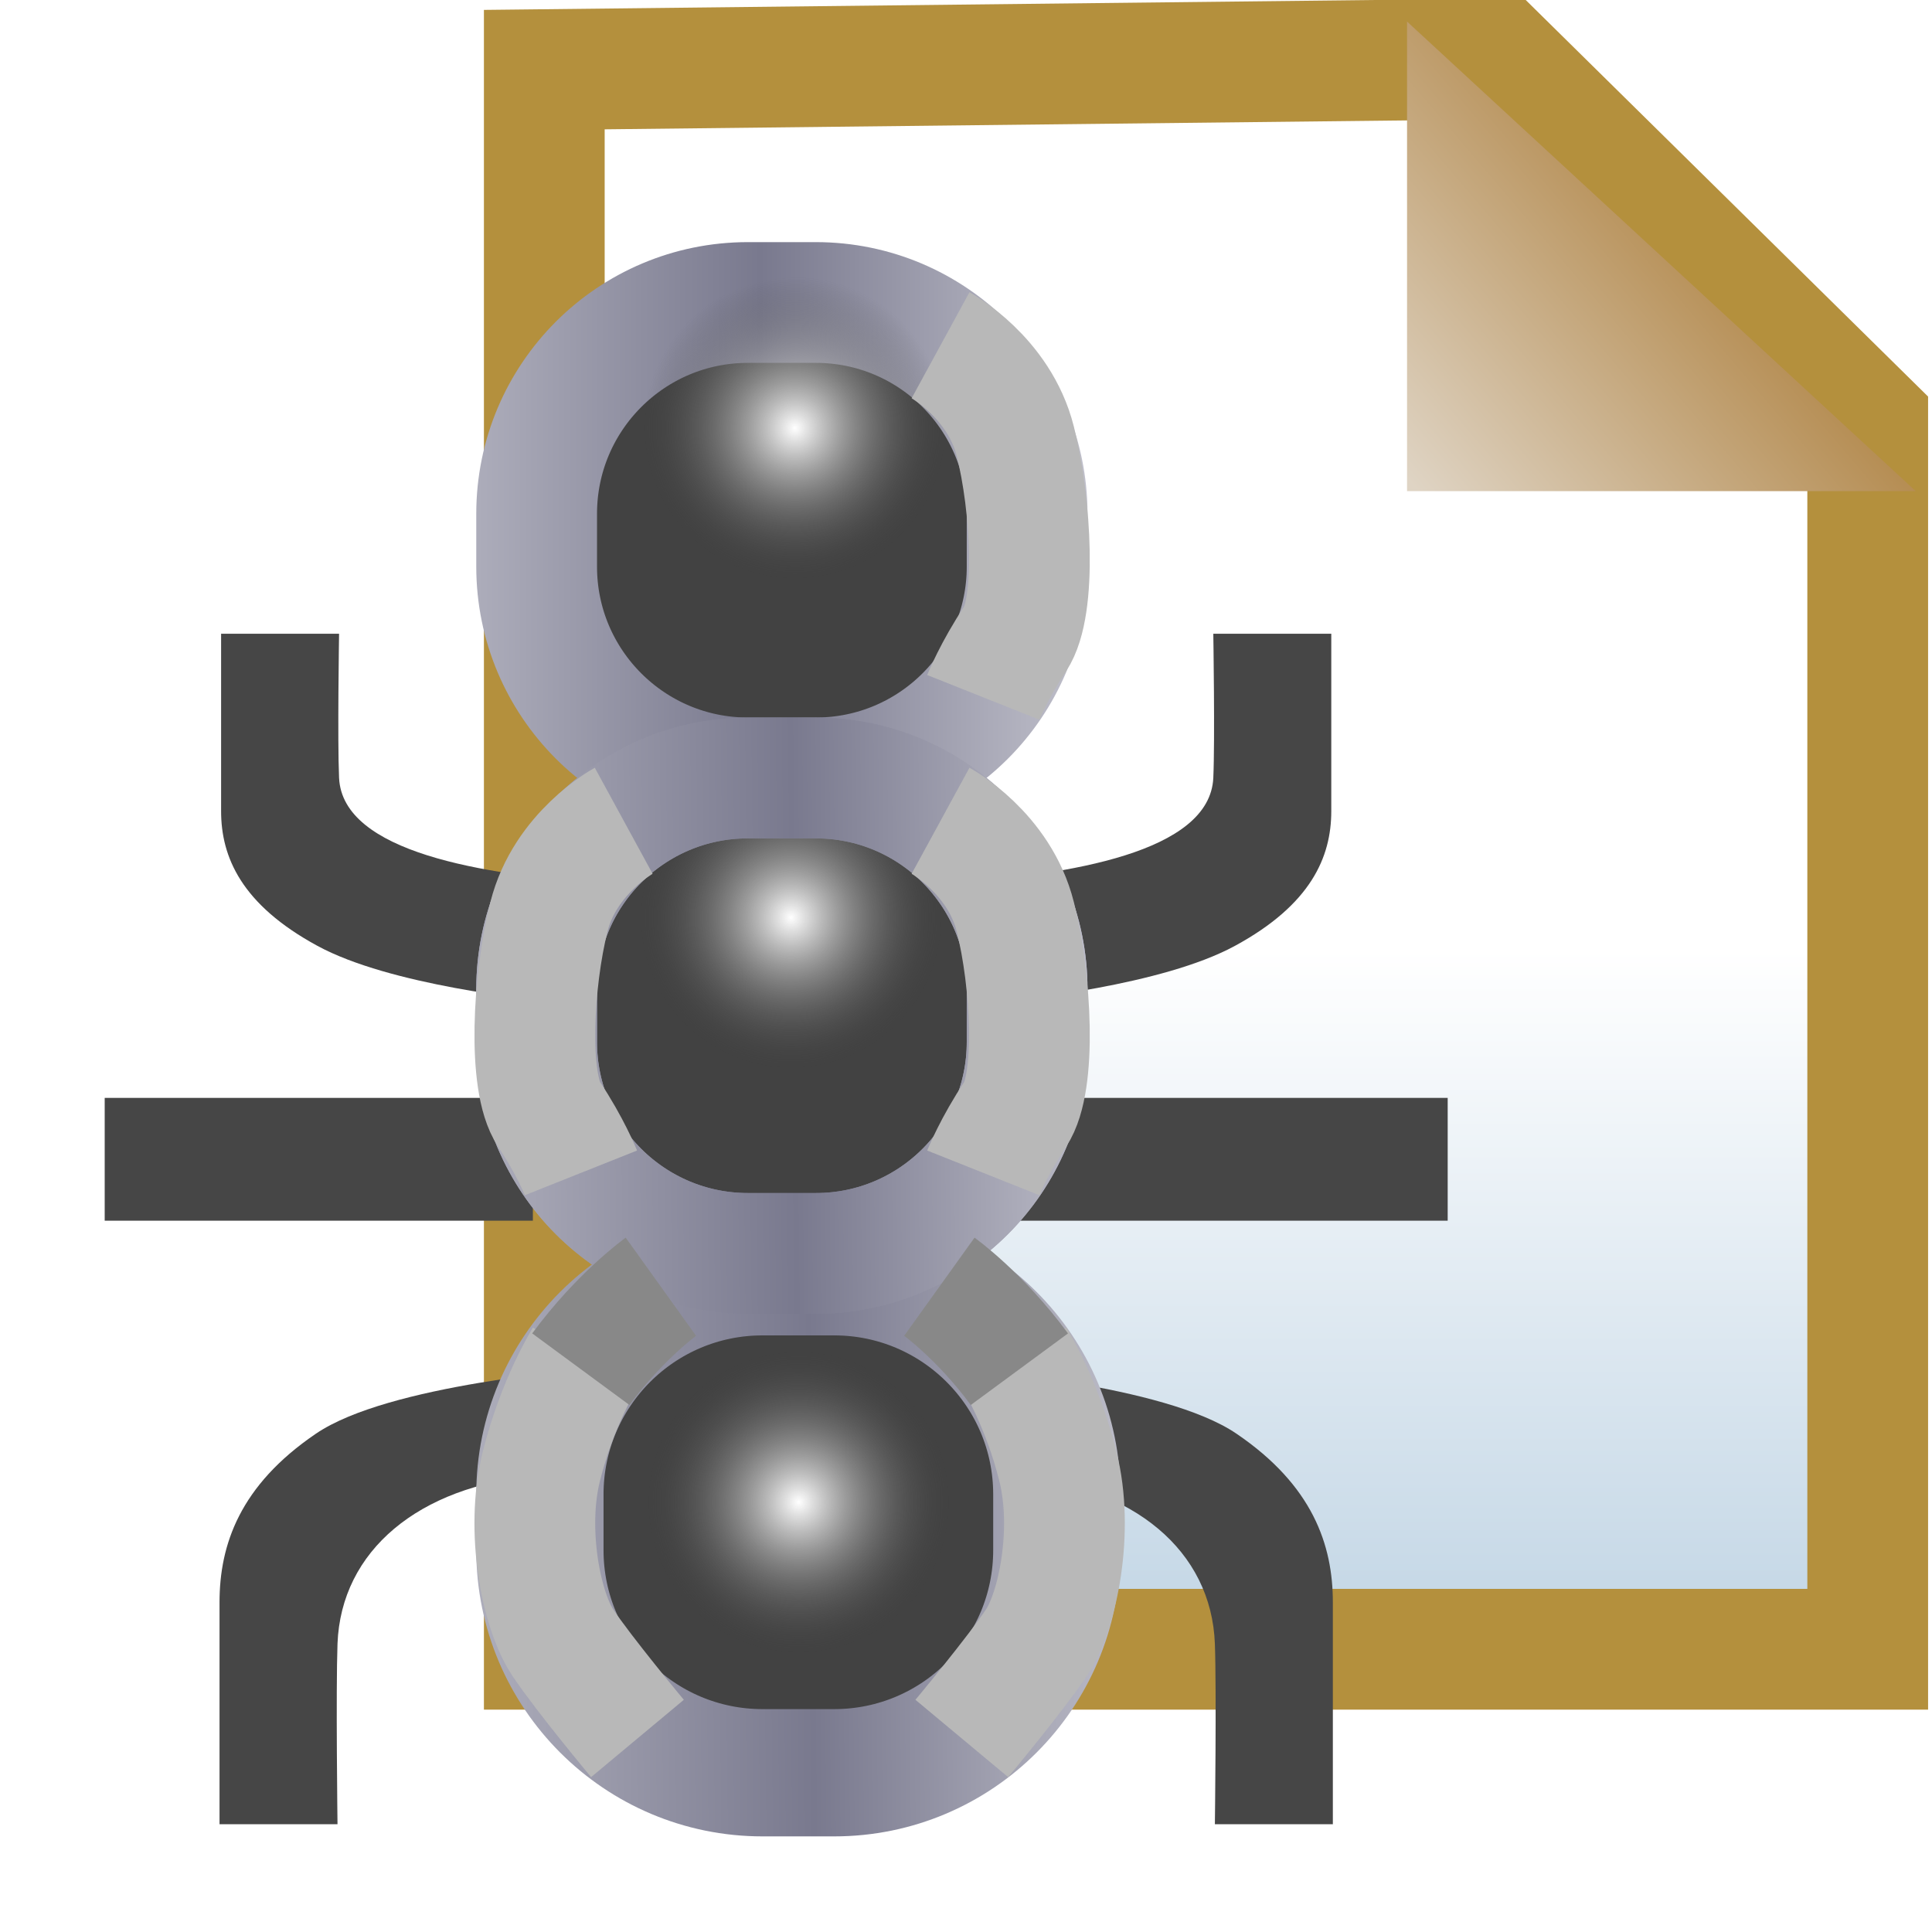
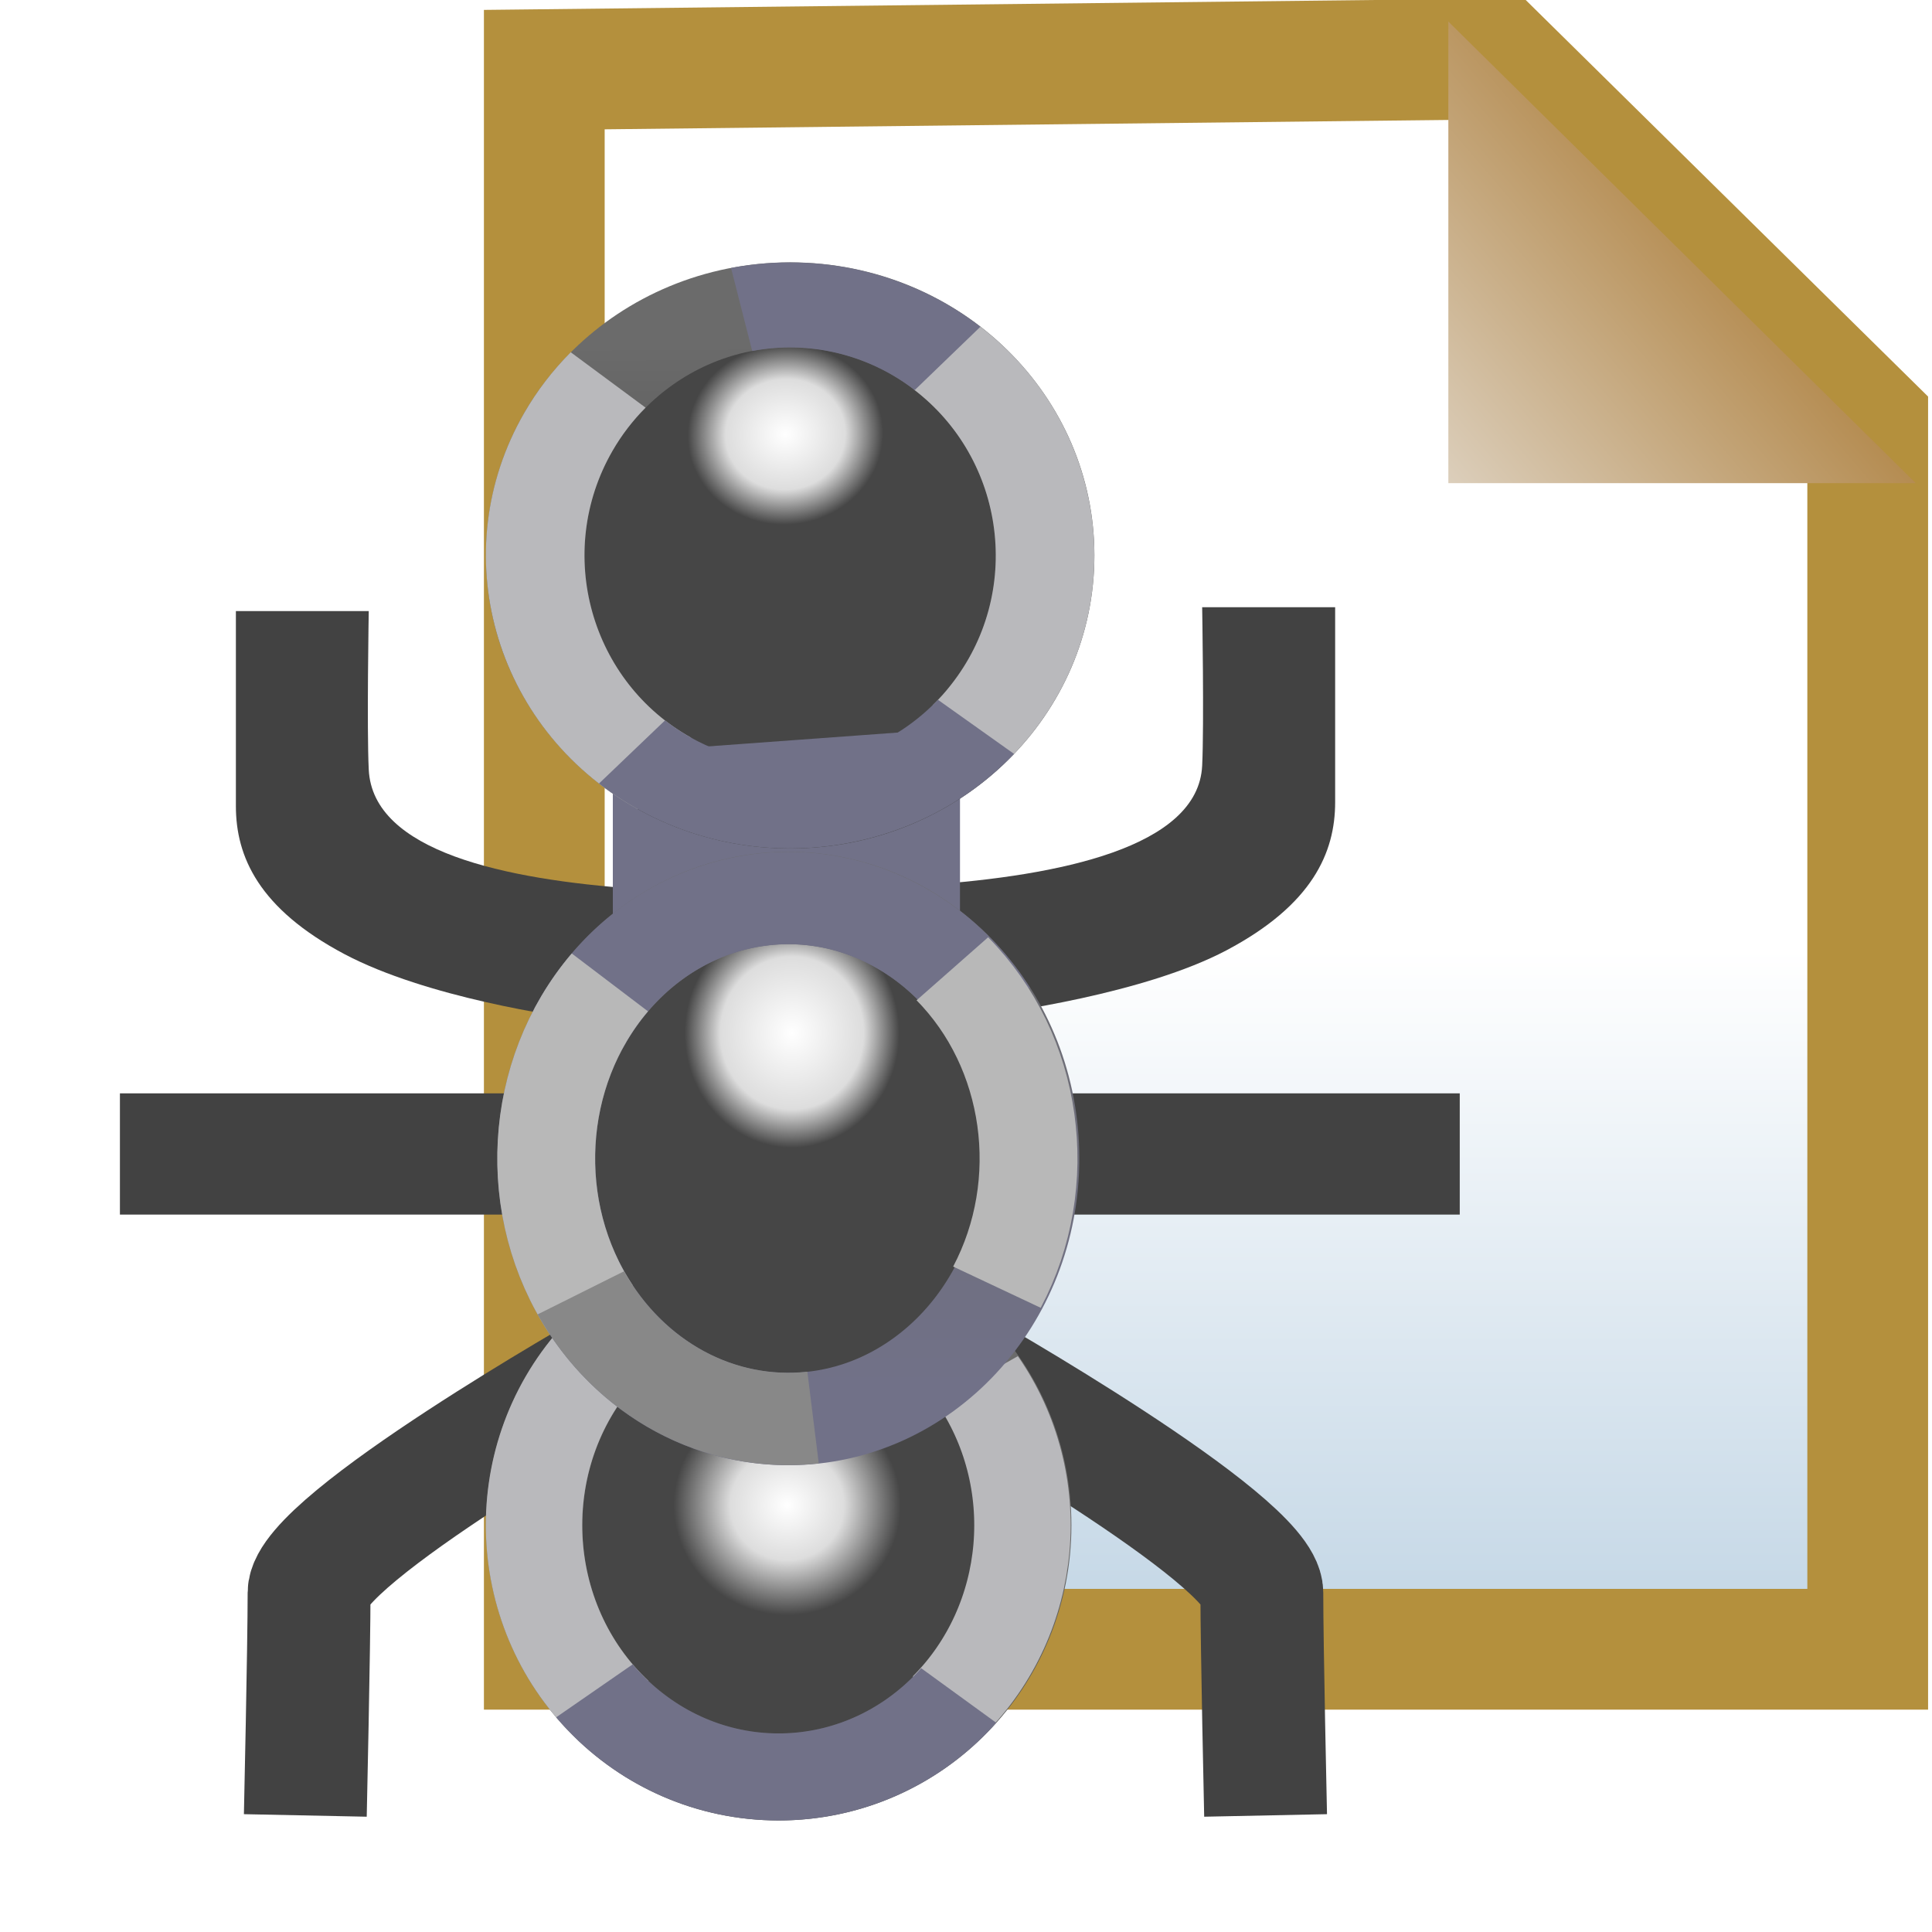
<svg xmlns="http://www.w3.org/2000/svg" xmlns:xlink="http://www.w3.org/1999/xlink" width="16" height="16" id="svg2" version="1.1">
  <defs id="defs4">
    <linearGradient id="linearGradient4128">
      <stop style="stop-color:#ffffff;stop-opacity:1;" offset="0" id="stop4130" />
      <stop style="stop-color:#424242;stop-opacity:0;" offset="1" id="stop4132" />
    </linearGradient>
    <linearGradient id="linearGradient4116">
      <stop id="stop4118" offset="0" style="stop-color:#b2b2bf;stop-opacity:1;" />
      <stop style="stop-color:#79798e;stop-opacity:1;" offset="0.49" id="stop4120" />
      <stop id="stop4122" offset="1" style="stop-color:#c0c0cb;stop-opacity:1;" />
    </linearGradient>
    <linearGradient id="linearGradient3952">
      <stop style="stop-color:#424242;stop-opacity:1;" offset="0" id="stop3954" />
      <stop style="stop-color:#f4f4f4;stop-opacity:1;" offset="1" id="stop3956" />
    </linearGradient>
    <linearGradient id="linearGradient3868">
      <stop style="stop-color:#b2b2bf;stop-opacity:1;" offset="0" id="stop3870" />
      <stop id="stop3876" offset="0.524" style="stop-color:#79798e;stop-opacity:1;" />
      <stop style="stop-color:#c0c0cb;stop-opacity:1;" offset="1" id="stop3872" />
    </linearGradient>
    <linearGradient id="linearGradient4811">
      <stop style="stop-color:#9f6716;stop-opacity:1;" offset="0" id="stop4813" />
      <stop style="stop-color:#dfd4c4;stop-opacity:1;" offset="1" id="stop4815" />
    </linearGradient>
    <linearGradient id="linearGradient4801">
      <stop style="stop-color:#ffffff;stop-opacity:1;" offset="0" id="stop4803" />
      <stop style="stop-color:#b4ccdf;stop-opacity:1;" offset="1" id="stop4805" />
    </linearGradient>
    <linearGradient id="linearGradient5328-5">
      <stop style="stop-color:#ffffff;stop-opacity:1;" offset="0" id="stop5330-9" />
      <stop style="stop-color:#464646;stop-opacity:1;" offset="1" id="stop5332-8" />
    </linearGradient>
    <linearGradient id="linearGradient5209-0">
      <stop style="stop-color:#5c5c5c;stop-opacity:1;" offset="0" id="stop5211-9" />
      <stop style="stop-color:#aeaeae;stop-opacity:1;" offset="1" id="stop5213-4" />
    </linearGradient>
    <radialGradient xlink:href="#linearGradient5328-5" id="radialGradient4847" gradientUnits="userSpaceOnUse" gradientTransform="matrix(0.4386055,0,0,0.4087992,4.40384,1.746552)" cx="7.844" cy="3.083" fx="7.844" fy="3.083" r="2.35" />
    <linearGradient xlink:href="#linearGradient5209-0" id="linearGradient4849" gradientUnits="userSpaceOnUse" x1="7.83" y1="5.575" x2="7.83" y2="1.504" />
    <radialGradient xlink:href="#linearGradient5328-5" id="radialGradient4851" gradientUnits="userSpaceOnUse" gradientTransform="matrix(0.5749207,0,0,0.5678434,3.325127,1.624137)" cx="7.899" cy="3.052" fx="7.899" fy="3.052" r="2.35" />
    <linearGradient xlink:href="#linearGradient5209-0" id="linearGradient4853" gradientUnits="userSpaceOnUse" x1="7.83" y1="5.968" x2="7.83" y2="2.87" />
    <radialGradient xlink:href="#linearGradient5328-5" id="radialGradient4855" gradientUnits="userSpaceOnUse" gradientTransform="matrix(0.4605153,0,0,0.4056276,4.220048,1.992399)" cx="7.822" cy="2.527" fx="7.822" fy="2.527" r="2.35" />
    <linearGradient xlink:href="#linearGradient5209-0" id="linearGradient4857" gradientUnits="userSpaceOnUse" x1="7.845" y1="5.653" x2="7.845" y2="1.018" />
    <linearGradient id="linearGradient6281-8-0-1-6-6-4-2">
      <stop style="stop-color:#f7f9fb;stop-opacity:1" offset="0" id="stop6283-0-2-2-1-2-0-1" />
      <stop style="stop-color:#ffd680;stop-opacity:1" offset="1" id="stop6285-5-0-9-7-6-9-9" />
    </linearGradient>
    <linearGradient y2="7.549" x2="0.938" y1="4.844" x1="0.938" gradientTransform="matrix(2.319989,0,0,2.319989,10.19969,1043.185)" gradientUnits="userSpaceOnUse" id="linearGradient3093-5-2-7" xlink:href="#linearGradient6281-8-0-1-6-6-4-2" />
    <linearGradient id="linearGradient4528-9-5-7-9">
      <stop id="stop4530-0-5-0-5" offset="0" style="stop-color:#e0c576;stop-opacity:1;" />
      <stop id="stop4532-7-9-3-3" offset="1" style="stop-color:#9e7916;stop-opacity:1" />
    </linearGradient>
    <radialGradient r="3.48" fy="-738.838" fx="-757.205" cy="-738.838" cx="-757.205" gradientTransform="matrix(1.850818,-8.813921e-6,8.4531434e-6,1.775059,644.2498,572.6361)" gradientUnits="userSpaceOnUse" id="radialGradient3091-1-9-6" xlink:href="#linearGradient4528-9-5-7-9" />
    <linearGradient xlink:href="#linearGradient5068-6-9" id="linearGradient5088-1-4" x1="14" y1="1041.362" x2="14" y2="1043.347" gradientUnits="userSpaceOnUse" gradientTransform="translate(-15.01562,10.2734)" />
    <linearGradient xlink:href="#linearGradient5068-6-9" id="linearGradient5074-2-1" x1="12" y1="1038.362" x2="10.008" y2="1038.347" gradientUnits="userSpaceOnUse" gradientTransform="translate(-15.01562,10.2734)" />
    <linearGradient xlink:href="#linearGradient5068-6-9" id="linearGradient5076-5-2" x1="10" y1="1040.362" x2="10.008" y2="1038.347" gradientUnits="userSpaceOnUse" gradientTransform="translate(-15.01562,10.2734)" />
    <linearGradient xlink:href="#linearGradient5068-6-9" id="linearGradient5078-8-2" x1="10" y1="1041.362" x2="8.008" y2="1041.347" gradientUnits="userSpaceOnUse" gradientTransform="translate(-15.01562,10.2734)" />
    <linearGradient xlink:href="#linearGradient5068-6-9" id="linearGradient5082-1-0" x1="12" y1="1042.362" x2="10.008" y2="1042.362" gradientUnits="userSpaceOnUse" gradientTransform="translate(-15.01562,10.2734)" />
    <linearGradient xlink:href="#linearGradient5068-6-9" id="linearGradient5086-8-0" x1="13" y1="1043.362" x2="15.008" y2="1043.347" gradientUnits="userSpaceOnUse" gradientTransform="translate(-15.01562,10.2734)" />
    <linearGradient xlink:href="#linearGradient5068-6-9" id="linearGradient5084-3-3" x1="12" y1="1043.362" x2="12" y2="1045.347" gradientUnits="userSpaceOnUse" gradientTransform="translate(-15.01562,10.2734)" />
    <linearGradient id="linearGradient5068-6-9">
      <stop style="stop-color:#ffffff;stop-opacity:1;" offset="0" id="stop5070-8-0" />
      <stop style="stop-color:#ffffff;stop-opacity:0;" offset="1" id="stop5072-3-6" />
    </linearGradient>
    <linearGradient xlink:href="#linearGradient5068-6-9" id="linearGradient6323-7" gradientUnits="userSpaceOnUse" gradientTransform="translate(-15.01562,1046.636)" x1="10" y1="5" x2="10.008" y2="6.984" />
    <linearGradient id="linearGradient5209-0-3">
      <stop id="stop5211-9-7" offset="0" style="stop-color:#131313;stop-opacity:1;" />
      <stop id="stop5213-4-3" offset="1" style="stop-color:#6b6b6b;stop-opacity:1;" />
    </linearGradient>
    <linearGradient id="linearGradient5328-5-9">
      <stop id="stop5330-9-9" offset="0" style="stop-color:#ffffff;stop-opacity:1;" />
      <stop id="stop5332-8-9" offset="1" style="stop-color:#464646;stop-opacity:1;" />
    </linearGradient>
    <radialGradient xlink:href="#linearGradient5328-5-9" id="radialGradient3221" gradientUnits="userSpaceOnUse" gradientTransform="matrix(0.4386055,0,0,0.4087992,4.40384,1.746552)" cx="7.844" cy="3.083" fx="7.844" fy="3.083" r="2.35" />
    <linearGradient xlink:href="#linearGradient5209-0-3" id="linearGradient3223" gradientUnits="userSpaceOnUse" x1="7.83" y1="5.575" x2="7.83" y2="1.504" />
    <radialGradient xlink:href="#linearGradient5328-5-9" id="radialGradient3225" gradientUnits="userSpaceOnUse" gradientTransform="matrix(0.5749207,0,0,0.5678434,3.325127,1.624137)" cx="7.899" cy="3.052" fx="7.899" fy="3.052" r="2.35" />
    <linearGradient xlink:href="#linearGradient5209-0-3" id="linearGradient3227" gradientUnits="userSpaceOnUse" x1="7.83" y1="5.968" x2="7.83" y2="2.87" />
    <radialGradient xlink:href="#linearGradient5328-5-9" id="radialGradient3229" gradientUnits="userSpaceOnUse" gradientTransform="matrix(0.4605153,0,0,0.4056276,4.220048,1.992399)" cx="7.822" cy="2.527" fx="7.822" fy="2.527" r="2.35" />
    <linearGradient xlink:href="#linearGradient5209-0-3" id="linearGradient3231" gradientUnits="userSpaceOnUse" x1="7.845" y1="5.653" x2="7.845" y2="1.018" />
    <linearGradient xlink:href="#linearGradient4801" id="linearGradient3241" gradientUnits="userSpaceOnUse" x1="-21.906" y1="1045.014" x2="-21.906" y2="1052.009" />
    <linearGradient xlink:href="#linearGradient4811" id="linearGradient3243" gradientUnits="userSpaceOnUse" gradientTransform="matrix(1.222222,0,0,1.222222,3.859624,1035.606)" x1="-16.617" y1="1.946" x2="-19.622" y2="4.51" />
    <radialGradient xlink:href="#linearGradient5328-5-9-1" id="radialGradient3221-7" gradientUnits="userSpaceOnUse" gradientTransform="matrix(0.4386055,0,0,0.4087992,4.40384,1.746552)" cx="7.844" cy="3.083" fx="7.844" fy="3.083" r="2.35" />
    <linearGradient id="linearGradient5328-5-9-1">
      <stop id="stop5330-9-9-0" offset="0" style="stop-color:#ffffff;stop-opacity:1;" />
      <stop id="stop5332-8-9-0" offset="1" style="stop-color:#464646;stop-opacity:1;" />
    </linearGradient>
    <linearGradient xlink:href="#linearGradient5209-0-3-5" id="linearGradient3223-3" gradientUnits="userSpaceOnUse" x1="7.83" y1="5.575" x2="7.83" y2="1.504" />
    <linearGradient id="linearGradient5209-0-3-5">
      <stop id="stop5211-9-7-2" offset="0" style="stop-color:#131313;stop-opacity:1;" />
      <stop id="stop5213-4-3-4" offset="1" style="stop-color:#6b6b6b;stop-opacity:1;" />
    </linearGradient>
    <radialGradient xlink:href="#linearGradient5328-5-9-1" id="radialGradient3225-3" gradientUnits="userSpaceOnUse" gradientTransform="matrix(0.5749207,0,0,0.5678434,3.325127,1.624137)" cx="7.899" cy="3.052" fx="7.899" fy="3.052" r="2.35" />
    <linearGradient id="linearGradient3264">
      <stop id="stop3266" offset="0" style="stop-color:#ffffff;stop-opacity:1;" />
      <stop id="stop3268" offset="1" style="stop-color:#464646;stop-opacity:1;" />
    </linearGradient>
    <linearGradient xlink:href="#linearGradient5209-0-3-5" id="linearGradient3227-2" gradientUnits="userSpaceOnUse" x1="7.83" y1="5.968" x2="7.83" y2="2.87" />
    <linearGradient id="linearGradient3271">
      <stop id="stop3273" offset="0" style="stop-color:#131313;stop-opacity:1;" />
      <stop id="stop3275" offset="1" style="stop-color:#6b6b6b;stop-opacity:1;" />
    </linearGradient>
    <radialGradient xlink:href="#linearGradient5328-5-9-1" id="radialGradient3229-5" gradientUnits="userSpaceOnUse" gradientTransform="matrix(0.4605153,0,0,0.4056276,4.220048,1.992399)" cx="7.822" cy="2.527" fx="7.822" fy="2.527" r="2.35" />
    <linearGradient id="linearGradient3278">
      <stop id="stop3280" offset="0" style="stop-color:#ffffff;stop-opacity:1;" />
      <stop id="stop3282" offset="1" style="stop-color:#464646;stop-opacity:1;" />
    </linearGradient>
    <linearGradient xlink:href="#linearGradient5209-0-3-5" id="linearGradient3231-2" gradientUnits="userSpaceOnUse" x1="7.845" y1="5.653" x2="7.845" y2="1.018" />
    <linearGradient id="linearGradient3285">
      <stop id="stop3287" offset="0" style="stop-color:#131313;stop-opacity:1;" />
      <stop id="stop3289" offset="1" style="stop-color:#6b6b6b;stop-opacity:1;" />
    </linearGradient>
    <linearGradient xlink:href="#linearGradient3868-6" id="linearGradient3874-0" x1="-10.844" y1="1040.538" x2="-5.341" y2="1040.476" gradientUnits="userSpaceOnUse" />
    <linearGradient id="linearGradient3868-6">
      <stop style="stop-color:#b2b2bf;stop-opacity:1;" offset="0" id="stop3870-0" />
      <stop id="stop3876-4" offset="0.524" style="stop-color:#79798e;stop-opacity:1;" />
      <stop style="stop-color:#c0c0cb;stop-opacity:1;" offset="1" id="stop3872-5" />
    </linearGradient>
    <linearGradient gradientTransform="translate(0,3.937506)" y2="1040.476" x2="-5.341" y1="1040.538" x1="-10.844" gradientUnits="userSpaceOnUse" id="linearGradient3894-4" xlink:href="#linearGradient3868-6-5" />
    <linearGradient id="linearGradient3868-6-5">
      <stop style="stop-color:#b2b2bf;stop-opacity:1;" offset="0" id="stop3870-0-4" />
      <stop id="stop3876-4-3" offset="0.524" style="stop-color:#79798e;stop-opacity:1;" />
      <stop style="stop-color:#c0c0cb;stop-opacity:1;" offset="1" id="stop3872-5-6" />
    </linearGradient>
    <linearGradient xlink:href="#linearGradient4116" id="linearGradient4110" gradientUnits="userSpaceOnUse" x1="-10.844" y1="1040.538" x2="-5.53" y2="1040.538" />
    <linearGradient xlink:href="#linearGradient3868-6" id="linearGradient4112" gradientUnits="userSpaceOnUse" gradientTransform="translate(0,3.937506)" x1="-10.844" y1="1040.538" x2="-5.341" y2="1040.476" />
    <linearGradient xlink:href="#linearGradient3868-6-5" id="linearGradient4114" gradientUnits="userSpaceOnUse" gradientTransform="matrix(1.053704,0,0,1.053704,0.5688807,-47.7488)" x1="-10.844" y1="1040.538" x2="-5.341" y2="1040.476" />
    <radialGradient xlink:href="#linearGradient4128" id="radialGradient4134" cx="-14.805" cy="2.587" fx="-14.805" fy="2.587" r="0.906" gradientUnits="userSpaceOnUse" />
    <radialGradient xlink:href="#linearGradient4128-9" id="radialGradient4134-0" cx="-14.805" cy="2.587" fx="-14.805" fy="2.587" r="0.906" gradientUnits="userSpaceOnUse" />
    <linearGradient id="linearGradient4128-9">
      <stop style="stop-color:#ffffff;stop-opacity:1;" offset="0" id="stop4130-2" />
      <stop style="stop-color:#424242;stop-opacity:0;" offset="1" id="stop4132-9" />
    </linearGradient>
    <radialGradient r="0.906" fy="2.587" fx="-14.805" cy="2.587" cx="-14.805" gradientUnits="userSpaceOnUse" id="radialGradient4168" xlink:href="#linearGradient4128-9" />
    <radialGradient r="0.906" fy="2.587" fx="-14.805" cy="2.587" cx="-14.805" gradientUnits="userSpaceOnUse" id="radialGradient4168-0" xlink:href="#linearGradient4128-9-1" />
    <linearGradient id="linearGradient4128-9-1">
      <stop style="stop-color:#ffffff;stop-opacity:1;" offset="0" id="stop4130-2-7" />
      <stop style="stop-color:#424242;stop-opacity:0;" offset="1" id="stop4132-9-0" />
    </linearGradient>
    <radialGradient r="0.906" fy="2.587" fx="-14.805" cy="2.587" cx="-14.805" gradientUnits="userSpaceOnUse" id="radialGradient4202" xlink:href="#linearGradient4128-9-1" />
    <linearGradient xlink:href="#linearGradient3868-6-3" id="linearGradient4112-7" gradientUnits="userSpaceOnUse" gradientTransform="translate(0,3.937506)" x1="-10.844" y1="1040.538" x2="-5.341" y2="1040.476" />
    <linearGradient id="linearGradient3868-6-3">
      <stop style="stop-color:#b2b2bf;stop-opacity:1;" offset="0" id="stop3870-0-2" />
      <stop id="stop3876-4-9" offset="0.524" style="stop-color:#79798e;stop-opacity:1;" />
      <stop style="stop-color:#c0c0cb;stop-opacity:1;" offset="1" id="stop3872-5-7" />
    </linearGradient>
    <linearGradient y2="1040.476" x2="-5.341" y1="1040.538" x1="-10.844" gradientTransform="translate(-1.5031372e-7,3.937516)" gradientUnits="userSpaceOnUse" id="linearGradient4237" xlink:href="#linearGradient3868-6-3" />
    <linearGradient xlink:href="#linearGradient4116-8" id="linearGradient4110-1" gradientUnits="userSpaceOnUse" x1="-10.844" y1="1040.538" x2="-5.53" y2="1040.538" />
    <linearGradient id="linearGradient4116-8">
      <stop id="stop4118-0" offset="0" style="stop-color:#b2b2bf;stop-opacity:1;" />
      <stop style="stop-color:#79798e;stop-opacity:1;" offset="0.49" id="stop4120-4" />
      <stop id="stop4122-0" offset="1" style="stop-color:#c0c0cb;stop-opacity:1;" />
    </linearGradient>
    <linearGradient xlink:href="#linearGradient3868-6-5-1" id="linearGradient4114-8" gradientUnits="userSpaceOnUse" gradientTransform="matrix(1.053704,0,0,1.053704,0.5688807,-47.7488)" x1="-10.844" y1="1040.538" x2="-5.341" y2="1040.476" />
    <linearGradient id="linearGradient3868-6-5-1">
      <stop style="stop-color:#b2b2bf;stop-opacity:1;" offset="0" id="stop3870-0-4-4" />
      <stop id="stop3876-4-3-2" offset="0.524" style="stop-color:#79798e;stop-opacity:1;" />
      <stop style="stop-color:#c0c0cb;stop-opacity:1;" offset="1" id="stop3872-5-6-2" />
    </linearGradient>
    <linearGradient xlink:href="#linearGradient3868-6-1" id="linearGradient4112-6" gradientUnits="userSpaceOnUse" gradientTransform="translate(0,3.937506)" x1="-10.844" y1="1040.538" x2="-5.341" y2="1040.476" />
    <linearGradient id="linearGradient3868-6-1">
      <stop style="stop-color:#b2b2bf;stop-opacity:1;" offset="0" id="stop3870-0-0" />
      <stop id="stop3876-4-8" offset="0.524" style="stop-color:#79798e;stop-opacity:1;" />
      <stop style="stop-color:#c0c0cb;stop-opacity:1;" offset="1" id="stop3872-5-3" />
    </linearGradient>
    <radialGradient xlink:href="#linearGradient4128-90" id="radialGradient4134-7" cx="-14.805" cy="2.587" fx="-14.805" fy="2.587" r="0.906" gradientUnits="userSpaceOnUse" />
    <linearGradient id="linearGradient4128-90">
      <stop style="stop-color:#ffffff;stop-opacity:1;" offset="0" id="stop4130-1" />
      <stop style="stop-color:#424242;stop-opacity:0;" offset="1" id="stop4132-5" />
    </linearGradient>
    <radialGradient r="0.906" fy="2.587" fx="-14.805" cy="2.587" cx="-14.805" gradientUnits="userSpaceOnUse" id="radialGradient4168-8" xlink:href="#linearGradient4128-9-6" />
    <linearGradient id="linearGradient4128-9-6">
      <stop style="stop-color:#ffffff;stop-opacity:1;" offset="0" id="stop4130-2-4" />
      <stop style="stop-color:#424242;stop-opacity:0;" offset="1" id="stop4132-9-7" />
    </linearGradient>
    <radialGradient r="0.906" fy="2.587" fx="-14.805" cy="2.587" cx="-14.805" gradientUnits="userSpaceOnUse" id="radialGradient4202-1" xlink:href="#linearGradient4128-9-1-0" />
    <linearGradient id="linearGradient4128-9-1-0">
      <stop style="stop-color:#ffffff;stop-opacity:1;" offset="0" id="stop4130-2-7-9" />
      <stop style="stop-color:#424242;stop-opacity:0;" offset="1" id="stop4132-9-0-0" />
    </linearGradient>
    <linearGradient y2="1040.476" x2="-5.341" y1="1040.538" x1="-10.844" gradientTransform="translate(-1.5031372e-7,3.937516)" gradientUnits="userSpaceOnUse" id="linearGradient4237-5" xlink:href="#linearGradient3868-6-3-8" />
    <linearGradient id="linearGradient3868-6-3-8">
      <stop style="stop-color:#b2b2bf;stop-opacity:1;" offset="0" id="stop3870-0-2-7" />
      <stop id="stop3876-4-9-6" offset="0.524" style="stop-color:#79798e;stop-opacity:1;" />
      <stop style="stop-color:#c0c0cb;stop-opacity:1;" offset="1" id="stop3872-5-7-6" />
    </linearGradient>
+     <radialGradient xlink:href="#linearGradient3844" id="radialGradient5366-0" gradientUnits="userSpaceOnUse" gradientTransform="matrix(0.3089145,0.02433326,-0.0270668,0.331368,5.462803,1.717133)" cx="7.738" cy="2.433" fx="7.738" fy="2.433" r="2.35" />
+     <linearGradient id="linearGradient3844">
+       <stop id="stop3846" offset="0" style="stop-color:#ffffff;stop-opacity:1;" />
+       <stop style="stop-color:#dddddd;stop-opacity:1;" offset="0.612" id="stop3848" />
+       <stop id="stop3850" offset="1" style="stop-color:#464646;stop-opacity:1;" />
+     </linearGradient>
+     <linearGradient xlink:href="#linearGradient3860" id="linearGradient5368-1" gradientUnits="userSpaceOnUse" x1="7.83" y1="5.575" x2="7.802" y2="1.931" />
+     <linearGradient id="linearGradient3860">
+       <stop id="stop3862" offset="0" style="stop-color:#424242;stop-opacity:1" />
+       <stop id="stop3864" offset="1" style="stop-color:#6b6b6b;stop-opacity:1;" />
+     </linearGradient>
+     <radialGradient xlink:href="#linearGradient5328-5-0" id="radialGradient5370-9" gradientUnits="userSpaceOnUse" gradientTransform="matrix(0.3755342,-2.0140452e-8,1.7614747e-8,0.4029783,4.907933,2.193229)" cx="7.938" cy="3.452" fx="7.938" fy="3.452" r="2.35" />
+     <linearGradient id="linearGradient5328-5-0">
+       <stop style="stop-color:#ffffff;stop-opacity:1;" offset="0" id="stop5330-9-96" />
+       <stop id="stop3842" offset="0.5" style="stop-color:#dddddd;stop-opacity:1;" />
+       <stop style="stop-color:#464646;stop-opacity:1;" offset="1" id="stop5332-8-97" />
+     </linearGradient>
+     <linearGradient xlink:href="#linearGradient5209-0-9" id="linearGradient5372-5" gradientUnits="userSpaceOnUse" x1="7.83" y1="5.968" x2="7.889" y2="3.584" />
+     <linearGradient id="linearGradient5209-0-9">
+       <stop style="stop-color:#4c4c4c;stop-opacity:1" offset="0" id="stop5211-9-9" />
+       <stop style="stop-color:#6b6b6b;stop-opacity:1;" offset="1" id="stop5213-4-2" />
+     </linearGradient>
+     <radialGradient xlink:href="#linearGradient3852" id="radialGradient5374-4" gradientUnits="userSpaceOnUse" gradientTransform="matrix(0.3588271,-0.01458857,0.01251176,0.4053733,4.98387,2.107159)" cx="7.93" cy="1.786" fx="7.93" fy="1.786" r="2.35" />
+     <linearGradient id="linearGradient3852">
+       <stop id="stop3854" offset="0" style="stop-color:#ffffff;stop-opacity:1;" />
+       <stop style="stop-color:#dddddd;stop-opacity:1;" offset="0.666" id="stop3856" />
+       <stop id="stop3858" offset="1" style="stop-color:#464646;stop-opacity:1;" />
+     </linearGradient>
+     <linearGradient xlink:href="#linearGradient3866" id="linearGradient5376-4" gradientUnits="userSpaceOnUse" x1="7.845" y1="5.653" x2="7.845" y2="1.018" />
+     <linearGradient id="linearGradient3866">
+       <stop id="stop3868" offset="0" style="stop-color:#717188;stop-opacity:1" />
+       <stop id="stop3870-9" offset="1" style="stop-color:#6b6b6b;stop-opacity:1;" />
+     </linearGradient>
+     <radialGradient xlink:href="#linearGradient3844-7" id="radialGradient5366-0-3" gradientUnits="userSpaceOnUse" gradientTransform="matrix(0.3089145,0.02433326,-0.0270668,0.331368,5.462803,1.717133)" cx="7.738" cy="2.433" fx="7.738" fy="2.433" r="2.35" />
+     <linearGradient id="linearGradient3844-7">
+       <stop id="stop3846-9" offset="0" style="stop-color:#ffffff;stop-opacity:1;" />
+       <stop style="stop-color:#dddddd;stop-opacity:1;" offset="0.612" id="stop3848-5" />
+       <stop id="stop3850-7" offset="1" style="stop-color:#464646;stop-opacity:1;" />
+     </linearGradient>
+     <linearGradient xlink:href="#linearGradient3860-4" id="linearGradient5368-1-8" gradientUnits="userSpaceOnUse" x1="7.83" y1="5.575" x2="7.802" y2="1.931" />
+     <linearGradient id="linearGradient3860-4">
+       <stop id="stop3862-1" offset="0" style="stop-color:#424242;stop-opacity:1" />
+       <stop id="stop3864-9" offset="1" style="stop-color:#6b6b6b;stop-opacity:1;" />
+     </linearGradient>
+     <radialGradient xlink:href="#linearGradient5328-5-0-3" id="radialGradient5370-9-6" gradientUnits="userSpaceOnUse" gradientTransform="matrix(0.3755342,-2.0140452e-8,1.7614747e-8,0.4029783,4.907933,2.193229)" cx="7.938" cy="3.452" fx="7.938" fy="3.452" r="2.35" />
+     <linearGradient id="linearGradient5328-5-0-3">
+       <stop style="stop-color:#ffffff;stop-opacity:1;" offset="0" id="stop5330-9-96-5" />
+       <stop id="stop3842-6" offset="0.5" style="stop-color:#dddddd;stop-opacity:1;" />
+       <stop style="stop-color:#464646;stop-opacity:1;" offset="1" id="stop5332-8-97-7" />
+     </linearGradient>
+     <linearGradient xlink:href="#linearGradient5209-0-9-4" id="linearGradient5372-5-7" gradientUnits="userSpaceOnUse" x1="7.83" y1="5.968" x2="7.889" y2="3.584" />
+     <linearGradient id="linearGradient5209-0-9-4">
+       <stop style="stop-color:#4c4c4c;stop-opacity:1" offset="0" id="stop5211-9-9-6" />
+       <stop style="stop-color:#6b6b6b;stop-opacity:1;" offset="1" id="stop5213-4-2-4" />
+     </linearGradient>
+     <radialGradient xlink:href="#linearGradient3852-6" id="radialGradient5374-4-5" gradientUnits="userSpaceOnUse" gradientTransform="matrix(0.3588271,-0.01458857,0.01251176,0.4053733,4.98387,2.107159)" cx="7.93" cy="1.786" fx="7.93" fy="1.786" r="2.35" />
+     <linearGradient id="linearGradient3852-6">
+       <stop id="stop3854-9" offset="0" style="stop-color:#ffffff;stop-opacity:1;" />
+       <stop style="stop-color:#dddddd;stop-opacity:1;" offset="0.666" id="stop3856-9" />
+       <stop id="stop3858-6" offset="1" style="stop-color:#464646;stop-opacity:1;" />
+     </linearGradient>
+     <linearGradient xlink:href="#linearGradient3866-5" id="linearGradient5376-4-0" gradientUnits="userSpaceOnUse" x1="7.845" y1="5.653" x2="7.845" y2="1.018" />
+     <linearGradient id="linearGradient3866-5">
+       <stop id="stop3868-7" offset="0" style="stop-color:#717188;stop-opacity:1" />
+       <stop id="stop3870-9-9" offset="1" style="stop-color:#6b6b6b;stop-opacity:1;" />
+     </linearGradient>
  </defs>
  <g id="layer1" style="display:inline" transform="translate(0,-1036.362)">
    <g id="g4827" transform="translate(0.5303301,-0.7071068)">
      <g transform="translate(31.24528,-0.08838834)" id="g4819">
        <path style="fill:url(#linearGradient3241);fill-opacity:1;stroke:#b4903d;stroke-width:1px;stroke-linecap:butt;stroke-linejoin:miter;stroke-opacity:1" d="m -27.268,1037.734 0,13.082 10.96,0 0,-10.165 -3.049,-3.005 z" id="path4031" />
-         <path style="fill:url(#linearGradient3243);fill-opacity:1;stroke:none" d="m -20.123,1037.336 0,3.889 4.213,0 z" id="path4809" />
+         <path style="fill:url(#linearGradient3243);fill-opacity:1;stroke:none" d="m -19.781,1037.336 0,3.823 3.871,0 z" id="path4809" />
      </g>
-       <g style="display:inline" id="g4396" transform="translate(14.00689,1.005362)">
-         <g transform="translate(-8.220116,-8.396905)" id="g3990" style="display:inline">
-           <g id="g4008">
-             <path style="fill:#464646;fill-opacity:1;stroke:none;display:inline" d="m 4.722,1059.568 -0.978,0 c 0,0 0.014,-1.105 0,-1.494 -0.029,-0.774 -0.677,-1.304 -1.639,-1.391 l -0.617,-0.912 c 0.239,0.037 1.832,0.153 2.435,0.563 0.63,0.428 0.798,0.92 0.798,1.396 0,0.773 0,1.839 0,1.839 z" id="path5232-8-6-4-5" />
-             <rect style="fill:#464646;fill-opacity:1;stroke:none;display:inline" id="rect5291-0-1-7" width="3.546" height="1.017" x="2.126" y="1053.553" />
-             <path style="fill:#464646;fill-opacity:1;stroke:none;display:inline" d="m 4.709,1049.709 -0.978,0 c 0,0 0.014,0.883 0,1.194 -0.029,0.619 -1.2,0.801 -2.162,0.871 l 0.339,0.993 c 0.239,-0.03 1.398,-0.145 2.002,-0.473 0.63,-0.342 0.798,-0.736 0.798,-1.116 0,-0.618 0,-1.47 0,-1.47 z" id="path5232-0-7-3" />
+       <g style="display:inline" id="g5354" transform="matrix(1.036031,0,0,1,-15.15329,1.454899)">
+         <path style="fill:#424242;fill-opacity:1;stroke:none" d="m 16,1040.675 1.062,0 c 0,0 -0.016,0.971 0,1.312 0.031,0.68 1.089,0.911 2.136,0.988 l -0.369,1.091 c -0.26,-0.033 -1.305,-0.191 -1.961,-0.55 -0.685,-0.376 -0.868,-0.808 -0.868,-1.226 0,-0.679 0,-1.615 0,-1.615 z" id="path5232" />
+         <rect style="fill:#424242;fill-opacity:1;stroke:none" id="rect5291" width="3.599" height="1.004" x="15.073" y="1044.669" />
+         <path style="fill:none;stroke:#424242;stroke-width:0.982px;stroke-linecap:butt;stroke-linejoin:round;stroke-opacity:1" d="m 21.758,1046.93 c 0,0 2.443,1.434 2.443,1.875 0,0.441 0.03,1.844 0.03,1.844" id="path3990" />
+         <rect style="fill:#424242;fill-opacity:1;stroke:none;display:inline" id="rect5291-0" width="3.581" height="1.004" x="22.202" y="1044.669" />
+         <path style="fill:#424242;fill-opacity:1;stroke:none;display:inline" d="m 24.786,1040.643 -1.062,0 c 0,0 0.016,0.971 0,1.312 -0.031,0.68 -1.15,0.911 -2.196,0.988 l 0.369,1.091 c 0.26,-0.033 1.366,-0.191 2.022,-0.55 0.685,-0.376 0.868,-0.808 0.868,-1.226 0,-0.679 0,-1.615 0,-1.615 z" id="path5232-0" />
+         <path style="fill:none;stroke:#424242;stroke-width:0.982px;stroke-linecap:butt;stroke-linejoin:round;stroke-opacity:1;display:inline" d="m 19.028,1046.93 c 0,0 -2.443,1.434 -2.443,1.875 0,0.441 -0.03,1.844 -0.03,1.844" id="path3990-6" />
+         <g id="g5221" transform="matrix(1.22677,0,0,1,-0.6977351,0)">
+           <rect style="fill:#717188;fill-opacity:1;stroke:none" id="rect4812" width="2.875" height="1.5" x="7.062" y="5.031" transform="matrix(0.7867998,0,0,1,10.51089,1036.68)" />
+           <path transform="matrix(0.874162,0,0,0.9579521,10.3844,1036.614)" d="m 9.723,3.758 c 0,1.196 -0.851,2.166 -1.9,2.166 -1.05,0 -1.9,-0.97 -1.9,-2.166 0,-1.196 0.851,-2.166 1.9,-2.166 1.05,0 1.9,0.97 1.9,2.166 z" id="path5160" style="fill:url(#radialGradient5366-0-3);fill-opacity:1;stroke:url(#linearGradient5368-1-8);stroke-width:0.735;stroke-miterlimit:4;stroke-opacity:1;stroke-dasharray:none" />
+           <path transform="matrix(0.8385999,0,0,0.9622282,10.58764,1044.63)" d="m 9.723,3.758 c 0,1.196 -0.851,2.166 -1.9,2.166 -1.05,0 -1.9,-0.97 -1.9,-2.166 0,-1.196 0.851,-2.166 1.9,-2.166 1.05,0 1.9,0.97 1.9,2.166 z" id="path5160-4" style="fill:url(#radialGradient5370-9-6);fill-opacity:1;stroke:url(#linearGradient5372-5-7);stroke-width:0.749;stroke-miterlimit:4;stroke-opacity:1;stroke-dasharray:none;display:inline" />
+           <path transform="matrix(-0.8385998,0,0,0.9622282,23.70244,1044.63)" d="M 6.496,5.309 C 5.824,4.563 5.731,3.37 6.275,2.501" id="path5160-4-3-3" style="fill:none;stroke:#b9b9bc;stroke-width:0.749;stroke-miterlimit:4;stroke-opacity:1;stroke-dasharray:none;display:inline" />
+           <path transform="matrix(0.874162,0,0,0.9579521,10.3844,1036.614)" d="M 6.884,5.642 C 5.972,5.051 5.652,3.73 6.17,2.689 6.251,2.526 6.351,2.375 6.466,2.241" id="path5160-8" style="fill:none;stroke:#b9b9bc;stroke-width:0.735;stroke-miterlimit:4;stroke-opacity:1;stroke-dasharray:none;display:inline" />
+           <path transform="matrix(0.874162,0,0,0.9579521,10.3844,1036.614)" d="M 8.989,2.049 C 9.817,2.783 9.967,4.143 9.323,5.087 9.273,5.161 9.219,5.23 9.161,5.296" id="path5160-18" style="fill:none;stroke:#b9b9bc;stroke-width:0.735;stroke-miterlimit:4;stroke-opacity:1;stroke-dasharray:none;display:inline" />
+           <path transform="matrix(0.874162,0,0,0.9579521,10.3844,1036.614)" d="M 9.208,5.24 C 8.532,6.06 7.418,6.155 6.644,5.457" id="path5160-1" style="fill:#717188;fill-opacity:1;stroke:#717188;stroke-width:0.735;stroke-miterlimit:4;stroke-opacity:1;stroke-dasharray:none;display:inline" />
+           <path transform="matrix(0.874162,0,0,0.9579521,10.3844,1036.614)" d="M 7.461,1.632 C 8.002,1.513 8.562,1.667 8.996,2.055" id="path5160-1-9" style="fill:none;stroke:#717188;stroke-width:0.735;stroke-miterlimit:4;stroke-opacity:1;stroke-dasharray:none;display:inline" />
+           <path transform="matrix(0.8385998,0,0,0.9622282,10.58764,1044.63)" d="M 6.542,5.358 C 5.766,4.552 5.711,3.182 6.418,2.299 c 0.013,-0.017 0.027,-0.033 0.041,-0.049" id="path5160-4-3" style="fill:none;stroke:#b9b9bc;stroke-width:0.749;stroke-miterlimit:4;stroke-opacity:1;stroke-dasharray:none;display:inline" />
+           <path transform="matrix(0.8385998,0,0,0.9622282,10.58764,1044.63)" d="M 9.222,5.223 C 8.513,6.104 7.311,6.162 6.537,5.354 6.486,5.3 6.437,5.243 6.391,5.183" id="path5160-4-2" style="fill:none;stroke:#717188;stroke-width:0.749;stroke-miterlimit:4;stroke-opacity:1;stroke-dasharray:none;display:inline" />
+           <g id="g4814">
+             <path style="fill:url(#radialGradient5374-4-5);fill-opacity:1;stroke:url(#linearGradient5376-4-0);stroke-width:0.768;stroke-miterlimit:4;stroke-opacity:1;stroke-dasharray:none;display:inline" id="path5160-2" d="m 9.723,3.758 c 0,1.196 -0.851,2.166 -1.9,2.166 -1.05,0 -1.9,-0.97 -1.9,-2.166 0,-1.196 0.851,-2.166 1.9,-2.166 1.05,0 1.9,0.97 1.9,2.166 z" transform="matrix(0.8300827,0,0,0.9961135,10.71719,1041.465)" />
+             <path style="fill:none;stroke:#717188;stroke-width:0.768;stroke-miterlimit:4;stroke-opacity:1;stroke-dasharray:none;display:inline" id="path5160-2-6" d="M 6.173,2.683 C 6.694,1.645 7.855,1.285 8.766,1.879 9.015,2.041 9.228,2.265 9.39,2.535" transform="matrix(0.8300828,0,0,0.9961135,10.71719,1041.465)" />
+             <path style="fill:none;stroke:#b8b8b8;stroke-width:0.768;stroke-miterlimit:4;stroke-opacity:1;stroke-dasharray:none;display:inline" id="path5160-2-3" d="M 6.276,5.017 C 5.754,4.184 5.815,3.049 6.422,2.294" transform="matrix(0.8300828,0,0,0.9961135,10.71719,1041.465)" />
+             <path style="fill:none;stroke:#b8b8b8;stroke-width:0.768;stroke-miterlimit:4;stroke-opacity:1;stroke-dasharray:none;display:inline" id="path5160-2-3-5" d="M 6.17,4.828 C 5.737,3.96 5.881,2.866 6.52,2.181" transform="matrix(-0.8300828,0,0,0.9961135,23.69161,1041.465)" />
+             <path style="fill:none;stroke:#888888;stroke-width:0.768;stroke-miterlimit:4;stroke-opacity:1;stroke-dasharray:none;display:inline" id="path5160-2-3-6" d="M 8.017,5.912 C 7.284,5.998 6.574,5.594 6.194,4.875" transform="matrix(0.8300828,0,0,0.9961135,10.71719,1041.465)" />
          </g>
        </g>
-         <g transform="matrix(-1,0,0,1,-7.99816,-8.396905)" id="g3990-7" style="display:inline">
-           <g id="g4008-2">
-             <path style="fill:#464646;fill-opacity:1;stroke:none;display:inline" d="m 4.722,1059.568 -0.978,0 c 0,0 0.014,-1.105 0,-1.494 -0.029,-0.774 -0.677,-1.304 -1.639,-1.391 l -0.617,-0.912 c 0.239,0.037 1.832,0.153 2.435,0.563 0.63,0.428 0.798,0.92 0.798,1.396 0,0.773 0,1.839 0,1.839 z" id="path5232-8-6-4-5-5" />
-             <rect style="fill:#464646;fill-opacity:1;stroke:none;display:inline" id="rect5291-0-1-7-7" width="3.546" height="1.017" x="2.126" y="1053.553" />
-             <path style="fill:#464646;fill-opacity:1;stroke:none;display:inline" d="m 4.709,1049.709 -0.978,0 c 0,0 0.014,0.883 0,1.194 -0.029,0.619 -1.2,0.801 -2.162,0.871 l 0.339,0.993 c 0.239,-0.03 1.398,-0.145 2.002,-0.473 0.63,-0.342 0.798,-0.736 0.798,-1.116 0,-0.618 0,-1.47 0,-1.47 z" id="path5232-0-7-3-7" />
-           </g>
-         </g>
-         <rect ry="1.75" style="fill:#424242;fill-opacity:1;stroke:url(#linearGradient4110-1);stroke-width:1;stroke-miterlimit:3.8;stroke-opacity:1;stroke-dasharray:none;stroke-dashoffset:0" id="rect3098" width="4.062" height="3.937" x="-10.093" y="1038.569" />
-         <rect style="fill:#424242;fill-opacity:1;stroke:url(#linearGradient4114-8);stroke-width:1.054;stroke-miterlimit:3.8;stroke-opacity:1;stroke-dasharray:none;stroke-dashoffset:0;display:inline" id="rect3098-5-1" width="4.281" height="4.149" x="-10.066" y="1046.596" ry="1.844" />
-         <rect style="fill:#424242;fill-opacity:1;stroke:url(#linearGradient4112-6);stroke-width:1;stroke-miterlimit:3.8;stroke-opacity:1;stroke-dasharray:none;stroke-dashoffset:0;display:inline" id="rect3098-5" width="4.062" height="3.937" x="-10.093" y="1042.507" ry="1.75" />
-         <path transform="matrix(1.378049,0,0,1.378049,12.44808,1036.044)" d="m -13.899,2.587 c 0,0.5 -0.406,0.906 -0.906,0.906 -0.5,0 -0.906,-0.406 -0.906,-0.906 0,-0.5 0.406,-0.906 0.906,-0.906 0.5,0 0.906,0.406 0.906,0.906 z" id="path4126" style="fill:url(#radialGradient4134-7);fill-opacity:1;stroke:none" />
-         <path transform="matrix(1.378049,0,0,1.378049,12.41683,1040.097)" d="m -13.899,2.587 c 0,0.5 -0.406,0.906 -0.906,0.906 -0.5,0 -0.906,-0.406 -0.906,-0.906 0,-0.5 0.406,-0.906 0.906,-0.906 0.5,0 0.906,0.406 0.906,0.906 z" id="path4126-5" style="fill:url(#radialGradient4168-8);fill-opacity:1;stroke:none;display:inline" />
-         <path transform="matrix(1.378049,0,0,1.378049,12.47933,1044.939)" d="m -13.899,2.587 c 0,0.5 -0.406,0.906 -0.906,0.906 -0.5,0 -0.906,-0.406 -0.906,-0.906 0,-0.5 0.406,-0.906 0.906,-0.906 0.5,0 0.906,0.406 0.906,0.906 z" id="path4126-5-6" style="fill:url(#radialGradient4202-1);fill-opacity:1;stroke:none;display:inline" />
-         <rect style="fill:none;stroke:url(#linearGradient4237-5);stroke-width:1;stroke-miterlimit:3.8;stroke-opacity:1;stroke-dasharray:none;stroke-dashoffset:0;display:inline" id="rect3098-5-9" width="4.062" height="3.937" x="-10.093" y="1042.507" ry="1.75" />
-         <path id="path4258" d="m -9.372,1042.861 c 0,0 -0.486,0.265 -0.619,0.795 -0.133,0.53 -0.177,1.37 0,1.635 0.177,0.265 0.265,0.486 0.265,0.486" style="fill:none;stroke:#b8b8b8;stroke-width:1px;stroke-linecap:butt;stroke-linejoin:miter;stroke-opacity:1" />
-         <path id="path4258-4" d="m -6.748,1042.861 c 0,0 0.486,0.265 0.619,0.795 0.133,0.53 0.177,1.37 0,1.635 -0.177,0.265 -0.265,0.486 -0.265,0.486" style="fill:none;stroke:#b8b8b8;stroke-width:1px;stroke-linecap:butt;stroke-linejoin:miter;stroke-opacity:1;display:inline" />
-         <path id="path4258-4-2" d="m -6.13,1047.324 c 0,0 0.221,0.353 0.354,0.884 0.133,0.53 1e-7,1.193 -0.177,1.458 -0.177,0.265 -0.619,0.795 -0.619,0.795" style="fill:none;stroke:#b8b8b8;stroke-width:1px;stroke-linecap:butt;stroke-linejoin:miter;stroke-opacity:1;display:inline" />
-         <path id="path4258-4-2-4" d="m -9.7,1047.324 c 0,0 -0.221,0.353 -0.354,0.884 -0.133,0.53 0,1.193 0.177,1.458 0.177,0.265 0.619,0.795 0.619,0.795" style="fill:none;stroke:#b8b8b8;stroke-width:1px;stroke-linecap:butt;stroke-linejoin:miter;stroke-opacity:1;display:inline" />
-         <path id="path4258-4-0" d="m -6.748,1038.923 c 0,0 0.486,0.265 0.619,0.795 0.133,0.53 0.177,1.37 0,1.635 -0.177,0.265 -0.265,0.486 -0.265,0.486" style="fill:none;stroke:#b8b8b8;stroke-width:1px;stroke-linecap:butt;stroke-linejoin:miter;stroke-opacity:1;display:inline" />
-         <path id="path4258-4-2-4-3" d="m -9.064,1046.72 c 0,0 -0.339,0.243 -0.663,0.683" style="fill:none;stroke:#888888;stroke-width:1px;stroke-linecap:butt;stroke-linejoin:miter;stroke-opacity:1;display:inline" />
-         <path id="path4258-4-2-4-3-1" d="m -6.758,1046.72 c 0,0 0.339,0.243 0.663,0.683" style="fill:none;stroke:#888888;stroke-width:1px;stroke-linecap:butt;stroke-linejoin:miter;stroke-opacity:1;display:inline" />
      </g>
-       <rect style="fill:none;stroke:#888888;stroke-width:1;stroke-miterlimit:3.8;stroke-opacity:1;stroke-dasharray:none;stroke-dashoffset:0" id="rect3376" width="43" height="47" x="-122" y="-29" transform="translate(-0.5303301,1037.069)" ry="1.75" />
    </g>
  </g>
</svg>
